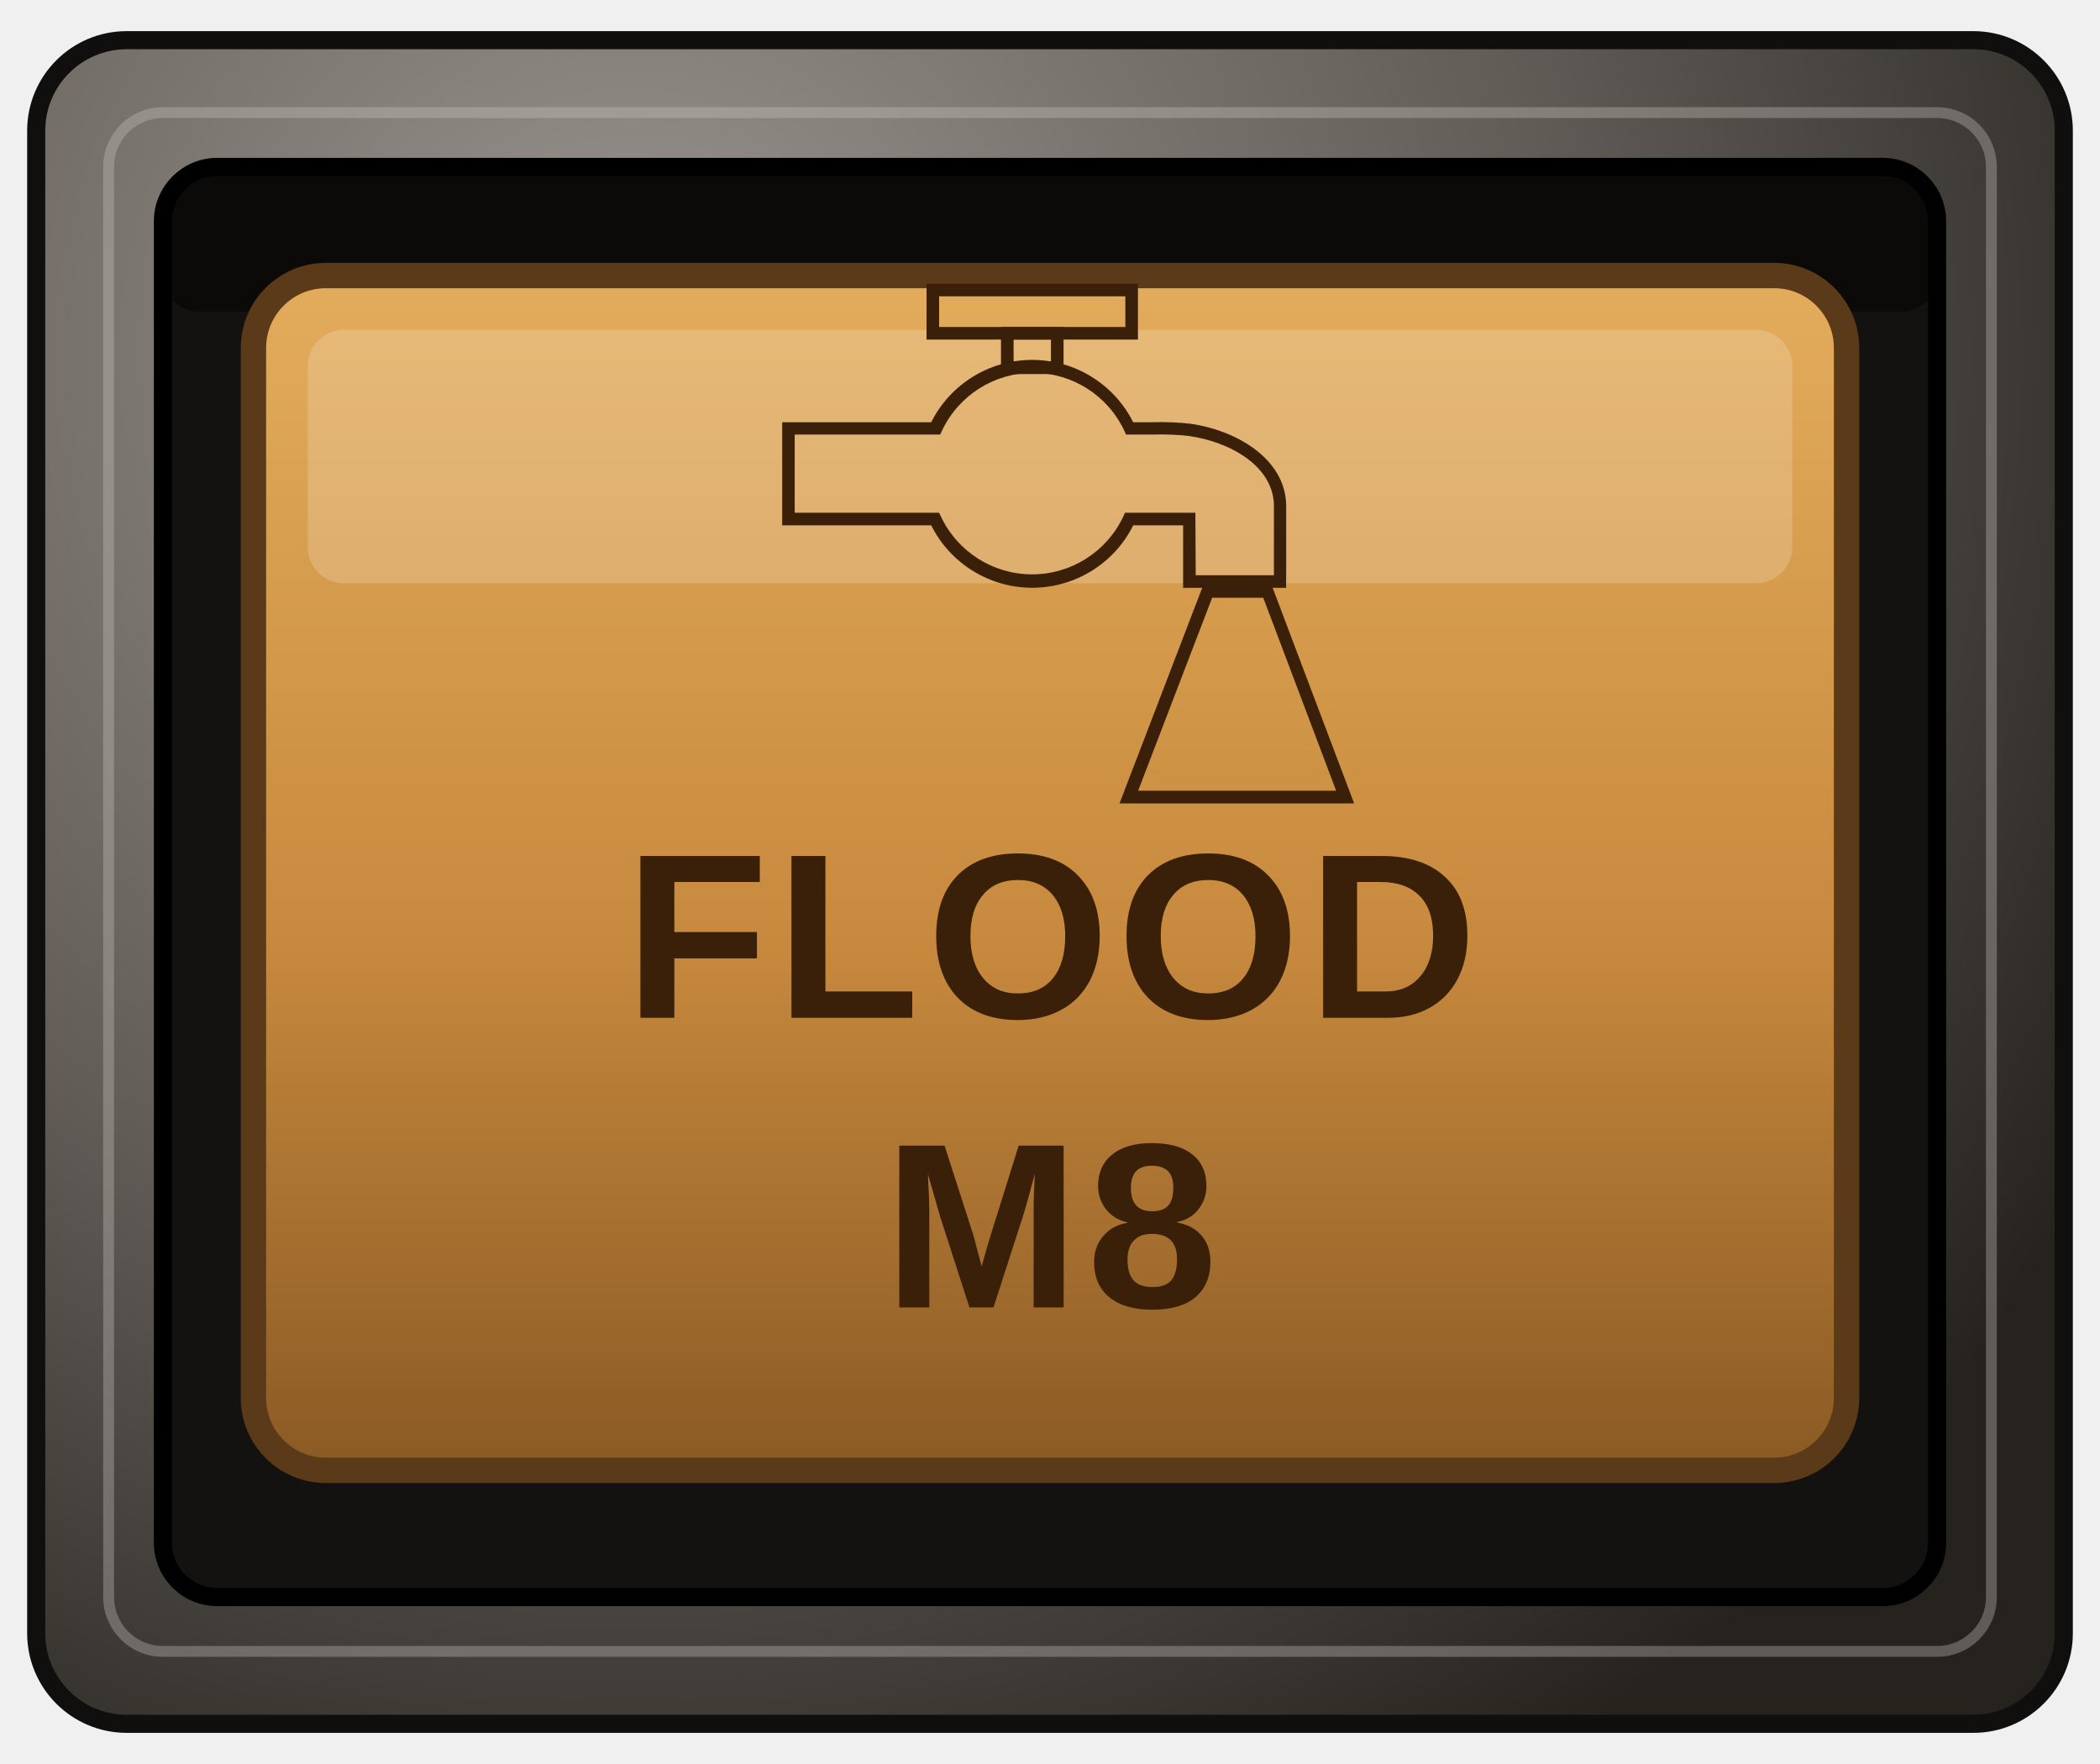
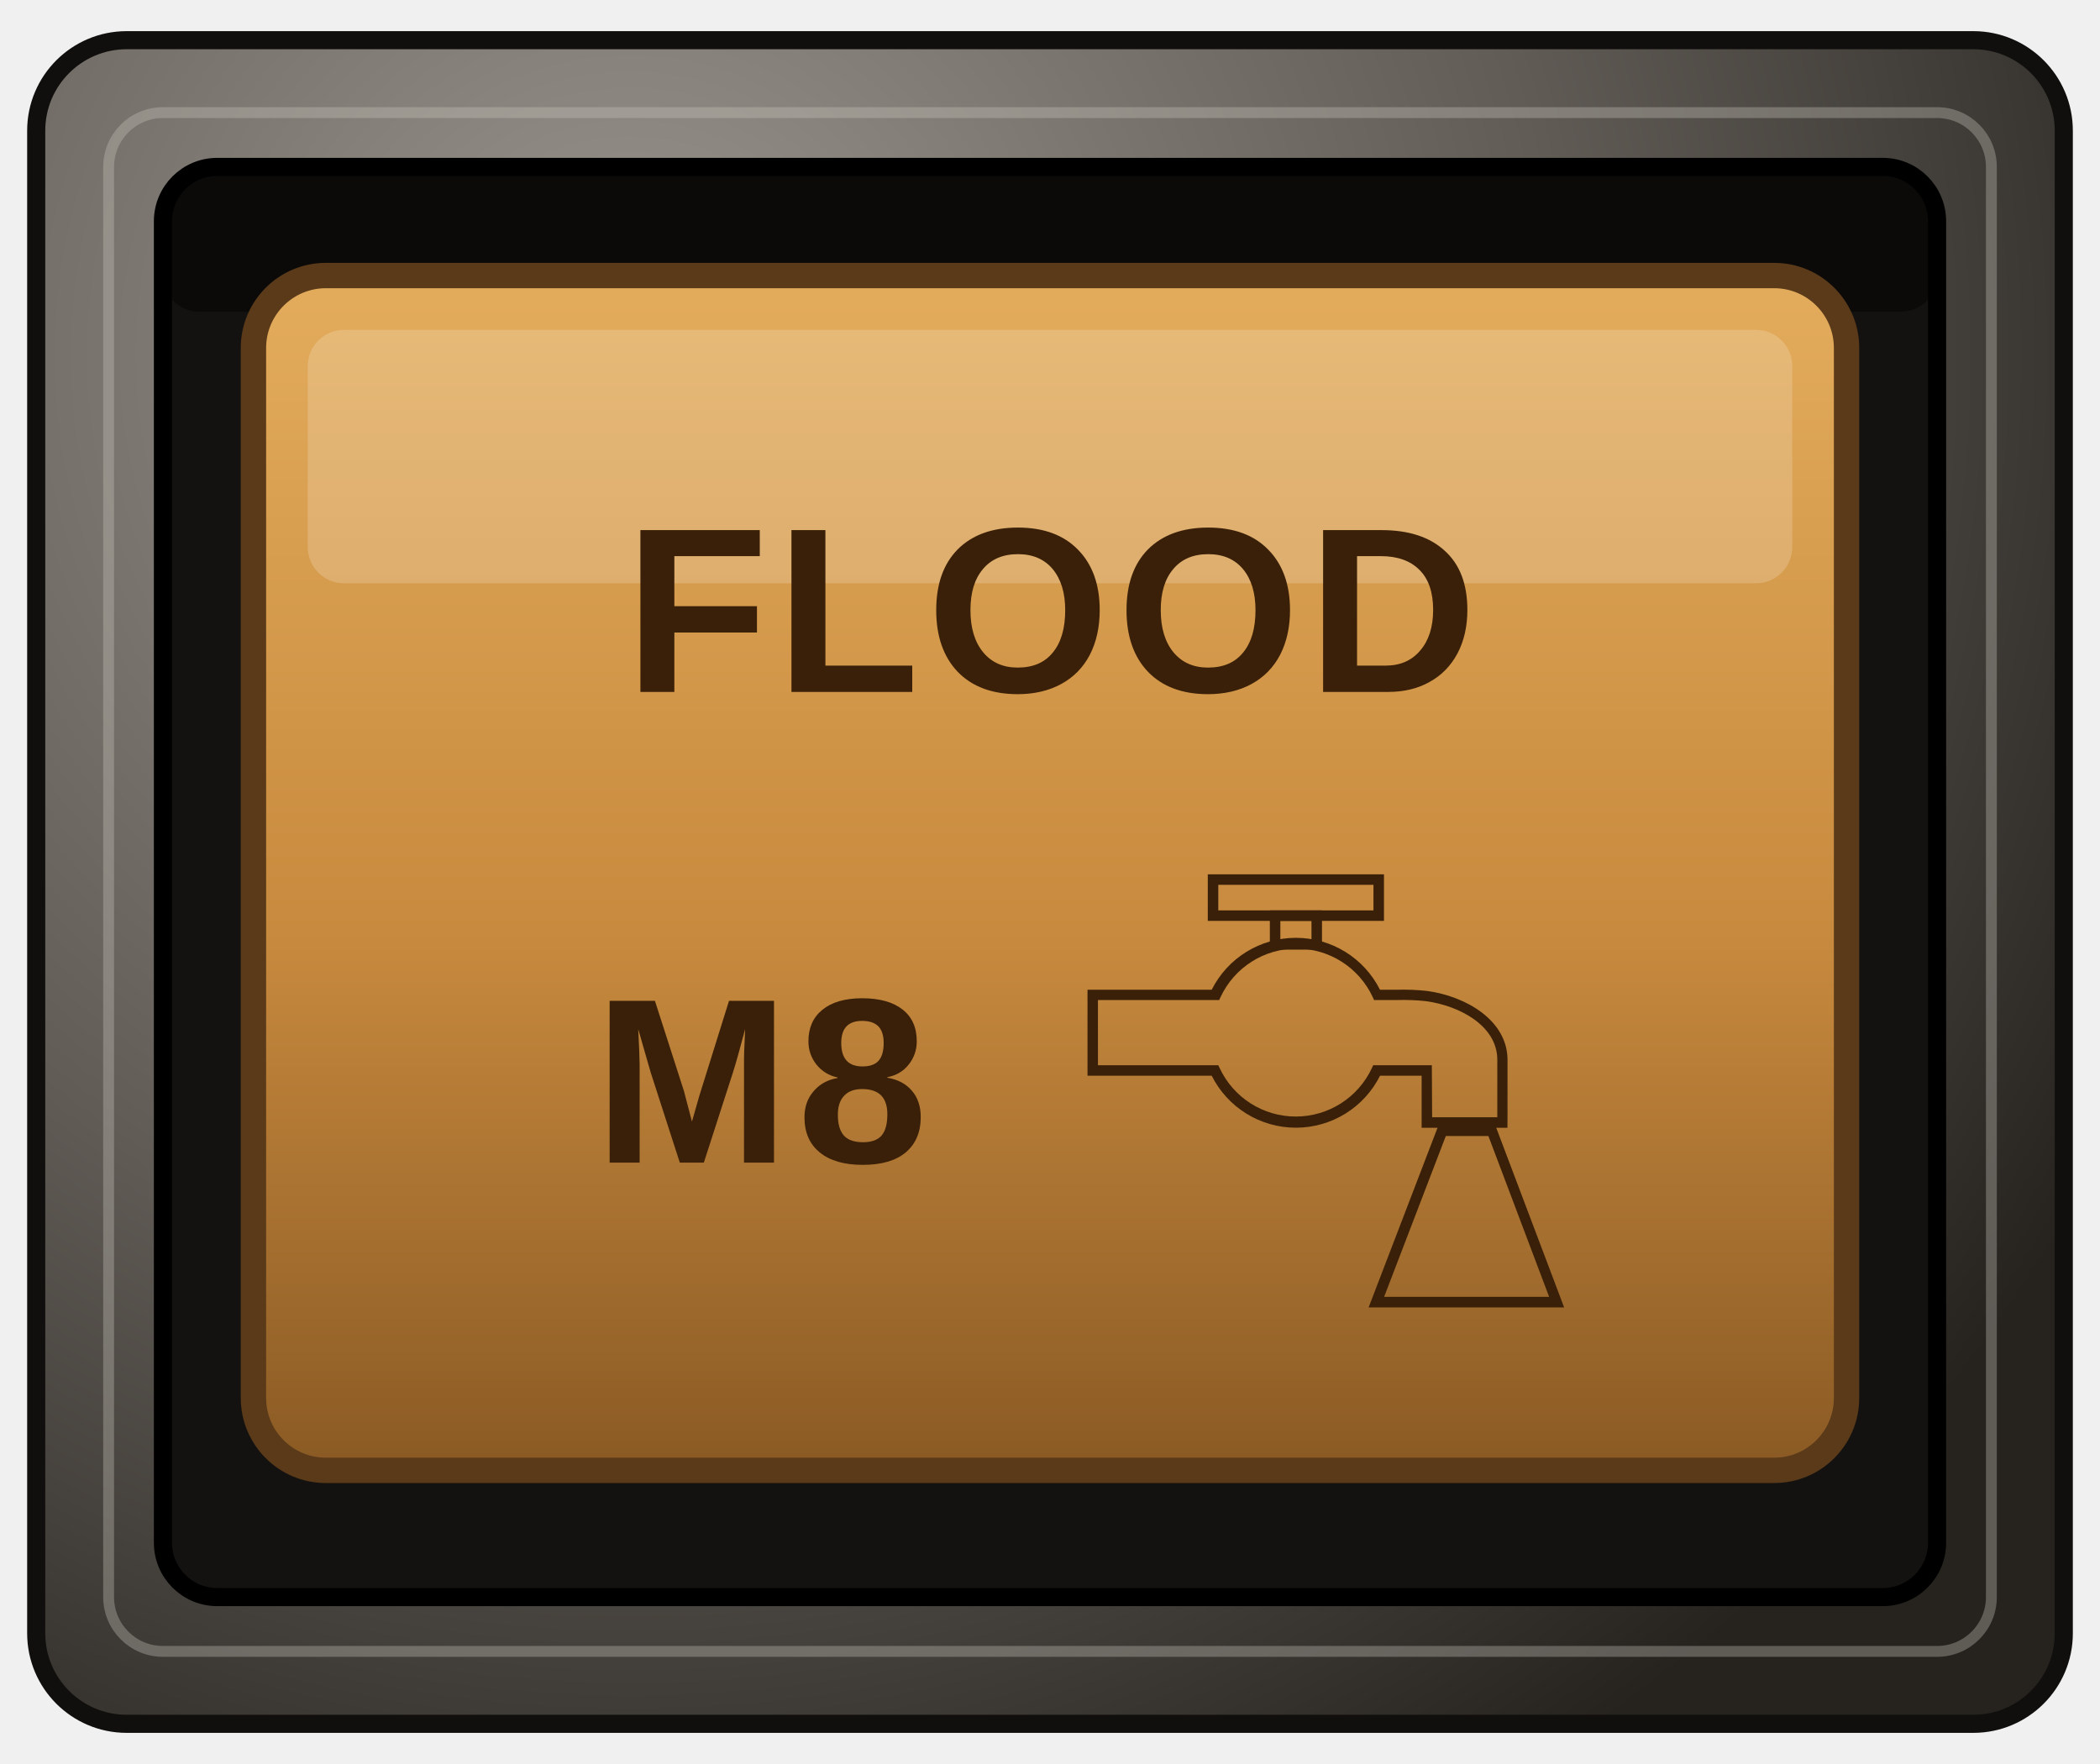
<svg xmlns="http://www.w3.org/2000/svg" width="100" height="84" viewBox="0 0 116 97">
  <defs>
    <radialGradient id="bz" cx="34.8" cy="19.4" r="92.8" gradientUnits="userSpaceOnUse">
      <stop offset="0" stop-color="#9a958e" />
      <stop offset="0.55" stop-color="#615c56" />
      <stop offset="1" stop-color="#26231f" />
    </radialGradient>
    <linearGradient id="cap" x1="58.0" y1="15.0" x2="58.0" y2="81.0" gradientUnits="userSpaceOnUse">
      <stop offset="0" stop-color="#e3ac5c" />
      <stop offset="0.55" stop-color="#c88a3e" />
      <stop offset="1" stop-color="#8a5a24" />
    </linearGradient>
  </defs>
  <rect x="2" y="2" width="112" height="93" rx="5" fill="url(#bz)" stroke="#100f0d" stroke-width="1" />
  <rect x="6" y="6" width="104" height="85" rx="3" fill="none" stroke="#c9c5be" stroke-width="0.6" opacity="0.35" />
  <rect x="9" y="9" width="98" height="79" rx="3" fill="#141210" stroke="#000000" stroke-width="1" />
  <rect x="9" y="9" width="98" height="8" rx="2" fill="#000000" opacity="0.45" />
  <rect x="14" y="15" width="88" height="66" rx="4" fill="url(#cap)" stroke="#5a3a18" stroke-width="1.4" />
  <rect x="17" y="18" width="82" height="14" rx="2" fill="#ffffff" opacity="0.18" />
  <g transform="matrix(1 0 0 1 0 -10)">
-     <g transform="matrix(0.48 0 0 0.48 34 10)">
+     <g transform="matrix(0.4 0 0 0.4 52.4 45.2)">
      <path d="M60.12,38.62H35.79V32.19H60.12ZM37.24,37.17H58.67V33.64H37.24Z" fill="#3a2008" />
      <path d="M51.56,42.59h-7.2V37.17h7.2Zm-5.75-1.45h4.3V38.62h-4.3Z" fill="#3a2008" />
      <path d="M77.17,67.19H65.32V60H59.58a13,13,0,0,1-23.25,0H19.18V48.13h3.68c.85,0,1.7,0,2.54,0,3.64,0,7.29,0,10.93,0a13,13,0,0,1,23.24,0h2.28a30.42,30.42,0,0,1,4.26.17c5.28.73,11,4,11.07,9.42,0,.8,0,1.61,0,2.41v1.11c0,1.2,0,2.41,0,3.61Zm-10.4-1.45h9v-.92c0-1.2,0-2.41,0-3.62V60.09c0-.8,0-1.59,0-2.38-.06-4.58-5.13-7.35-9.82-8h0a28.64,28.64,0,0,0-4-.16h-3.2l-.19-.42a11.59,11.59,0,0,0-21,0l-.2.42h-.46c-3.83,0-7.6,0-11.37,0H20.62v9H37.24l.2.42a11.6,11.6,0,0,0,21,0l.19-.42h8.1Z" fill="#3a2008" />
      <path d="M85,92H58l9.63-25.11h7.88ZM60.14,90.54H82.93L74.54,68.33H68.66Z" fill="#3a2008" />
    </g>
-     <text x="34.5" y="66" font-size="13" font-weight="700" letter-spacing="0.4" fill="#3a2008" font-family="Arial, sans-serif">FLOOD</text>
-     <text x="48.8" y="82" font-size="13" font-weight="700" letter-spacing="0.4" fill="#3a2008" font-family="Arial, sans-serif">M8</text>
+     <text x="34.5" y="48" font-size="13" font-weight="700" letter-spacing="0.4" fill="#3a2008" font-family="Arial, sans-serif">FLOOD</text>
+     <text x="32.8" y="74" font-size="13" font-weight="700" letter-spacing="0.4" fill="#3a2008" font-family="Arial, sans-serif">M8</text>
  </g>
</svg>
